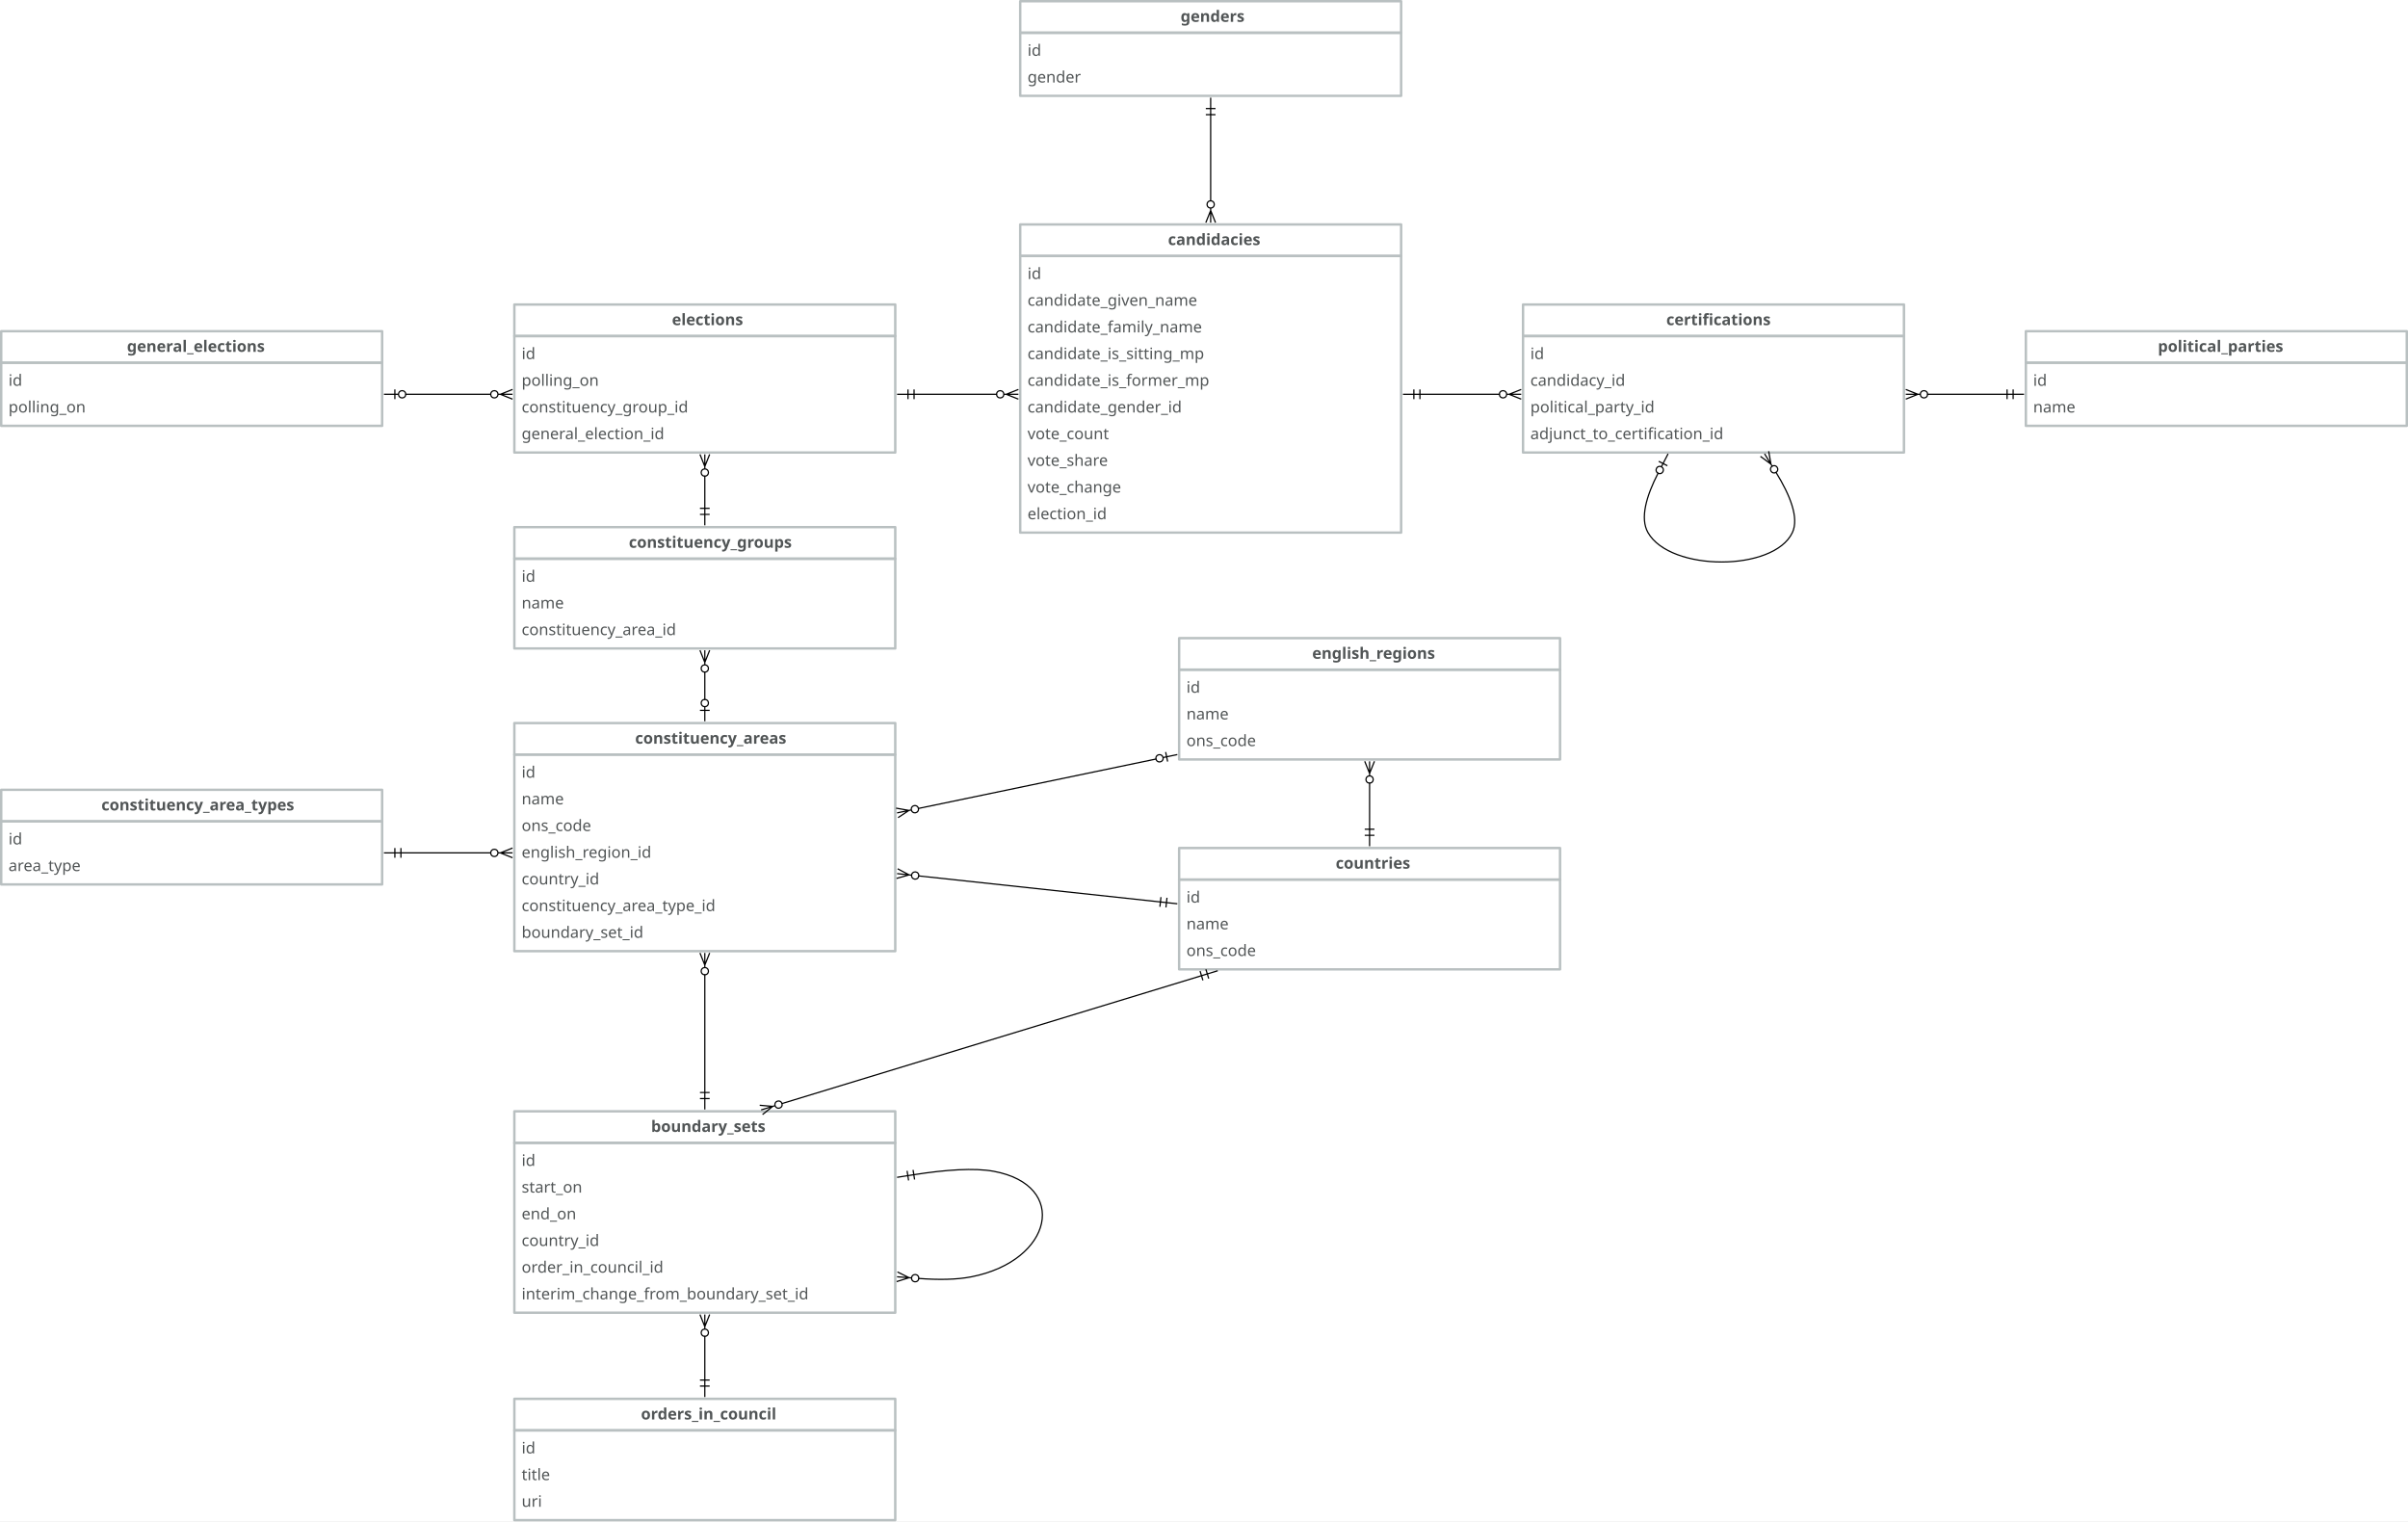
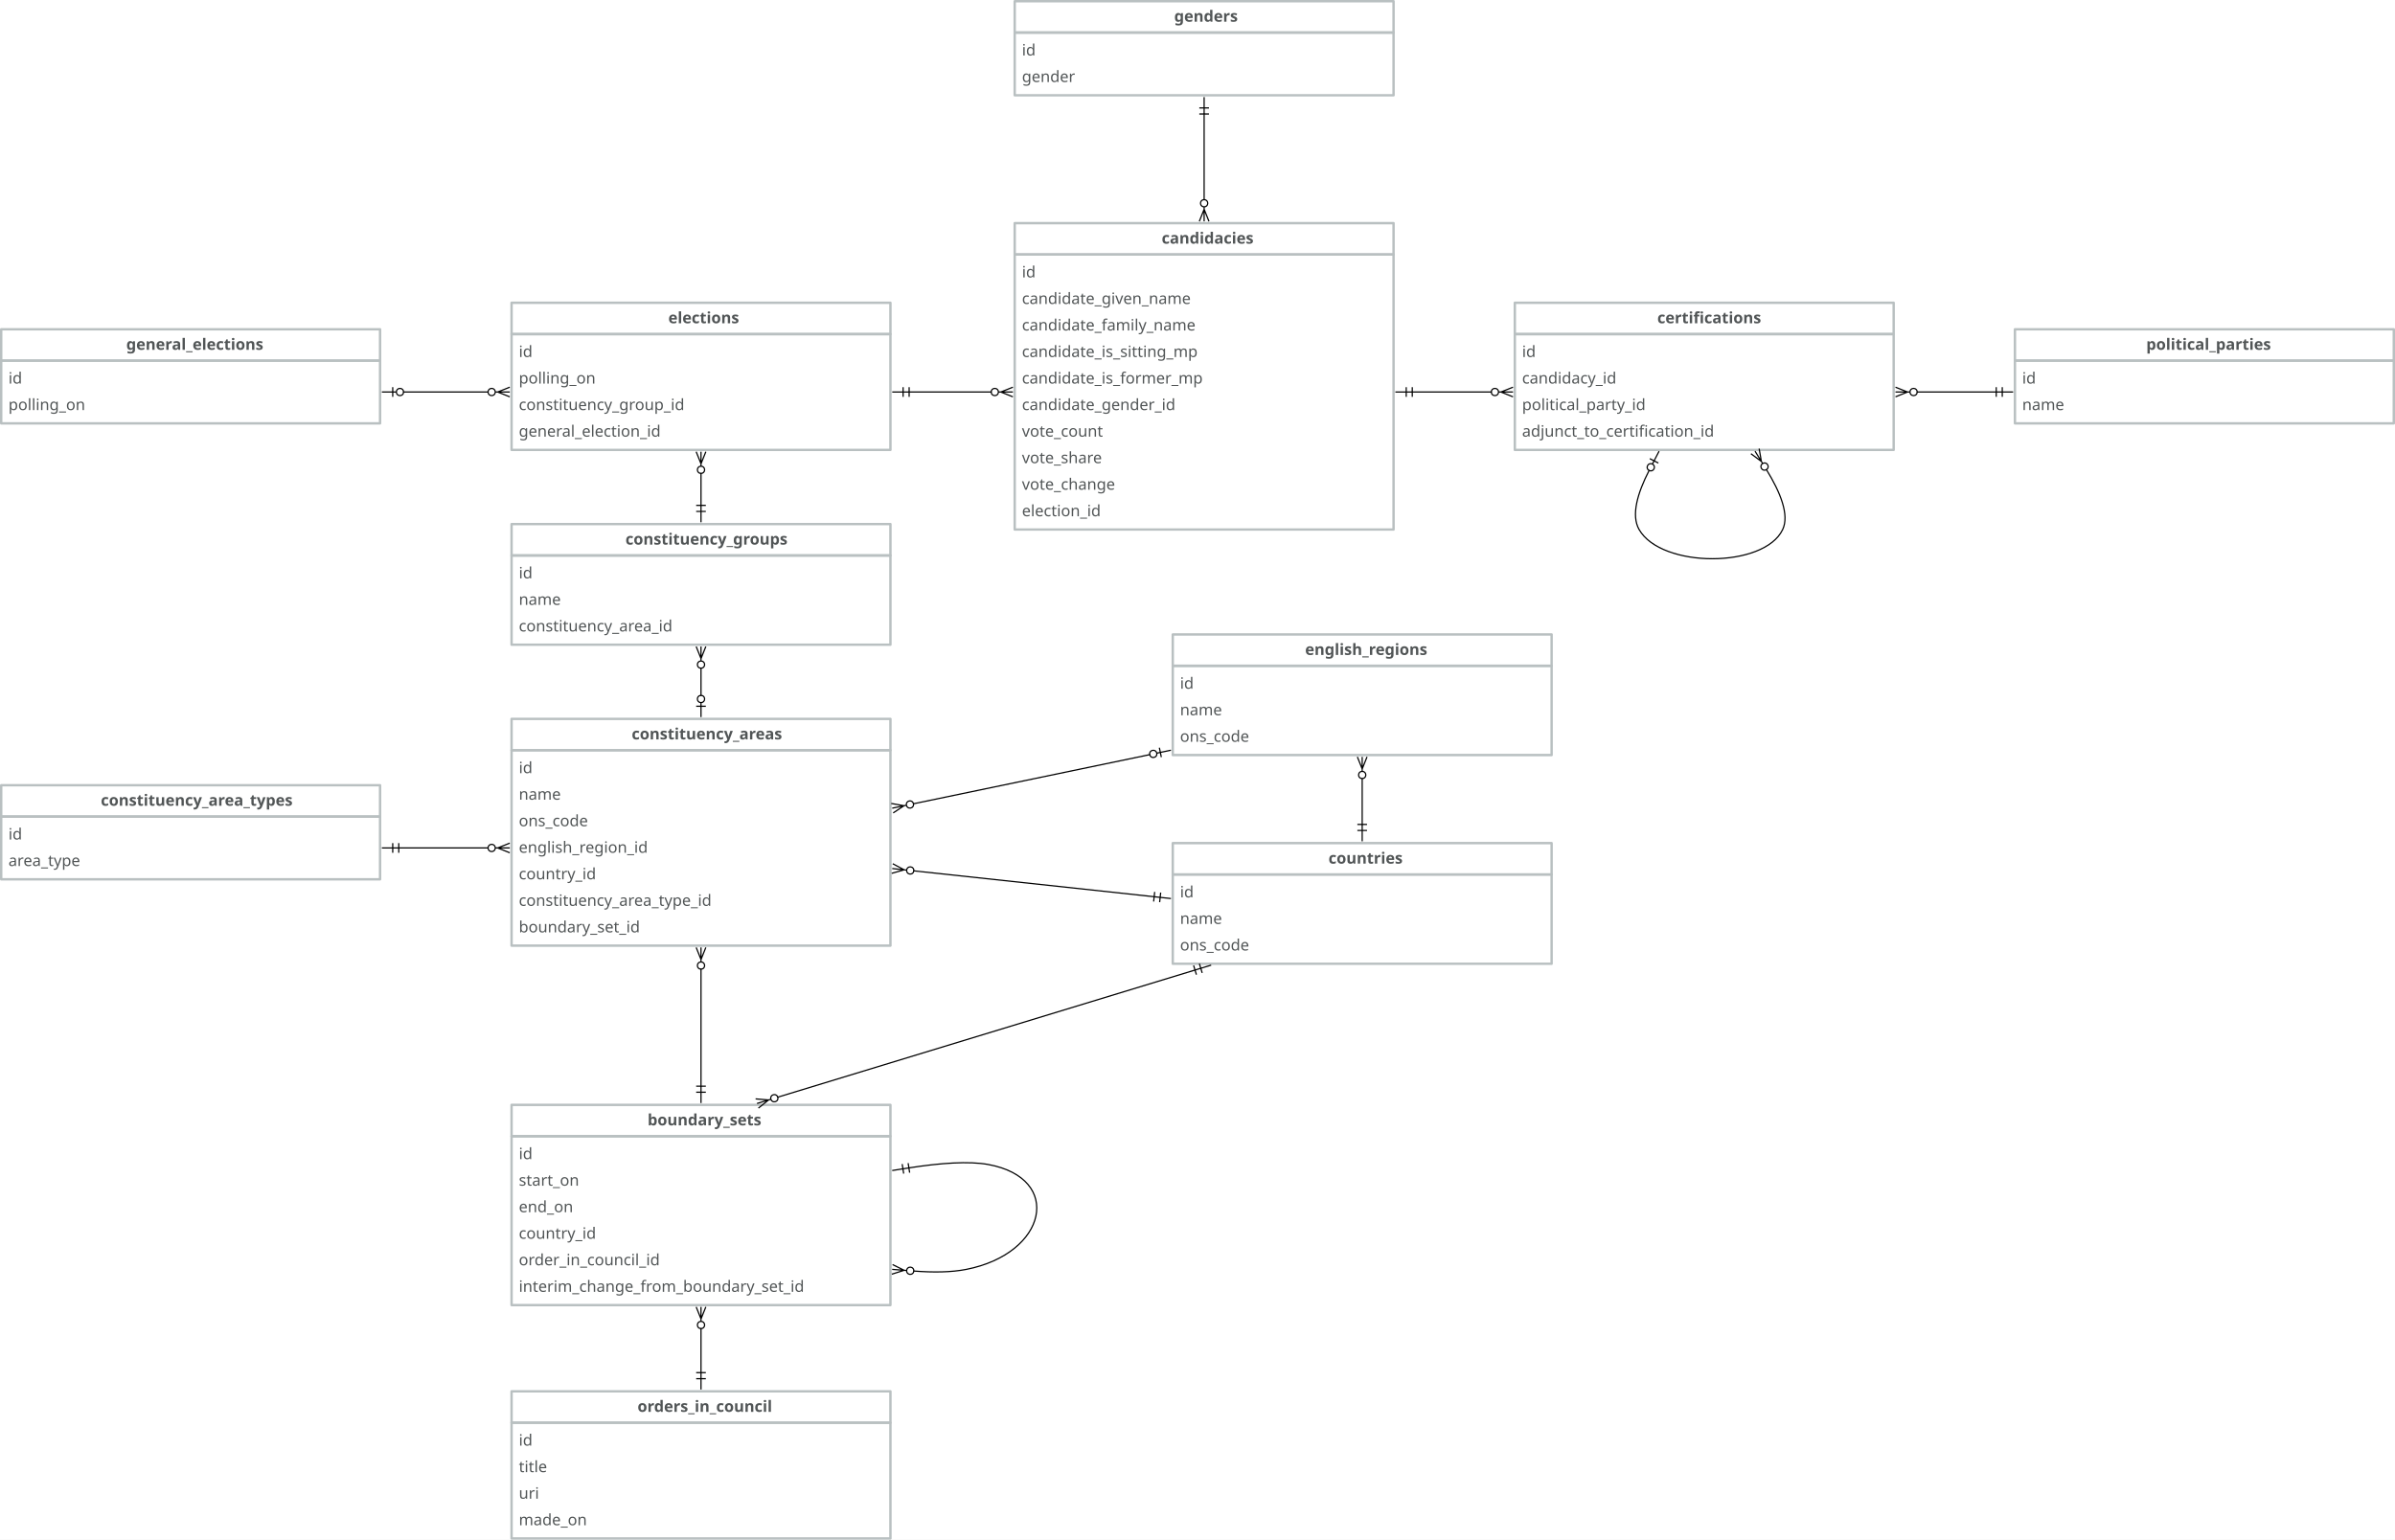
- <svg xmlns="http://www.w3.org/2000/svg" version="1.1" viewBox="62 -86 1985 1254" width="1985" height="1254">
+ <svg xmlns="http://www.w3.org/2000/svg" version="1.1" viewBox="62 -86 1985 1276.5" width="1985" height="1276.5">
  <defs>
    <marker orient="auto" overflow="visible" markerUnits="strokeWidth" id="CrowBall_Marker" stroke-linejoin="miter" stroke-miterlimit="10" viewBox="-1 -5 20 10" markerWidth="20" markerHeight="10" color="black">
      <g>
        <path d="M 18 0 L 6 0 M 18 4 L 8 0 L 18 -4 M .879 2.121 C -.293 .95 -.293 -.95 .879 -2.121 C 2.05 -3.293 3.95 -3.293 5.121 -2.121 C 6.293 -.95 6.293 .95 5.121 2.121 C 3.95 3.293 2.05 3.293 .879 2.121" fill="none" stroke="currentColor" stroke-width="1" />
      </g>
    </marker>
    <marker orient="auto" overflow="visible" markerUnits="strokeWidth" id="BarBall_Marker" stroke-linejoin="miter" stroke-miterlimit="10" viewBox="-19 -5 20 10" markerWidth="20" markerHeight="10" color="black">
      <g>
        <path d="M -18 0 L -6 0 M -9 -4 L -9 4 M -.879 -2.121 C .293 -.95 .293 .95 -.879 2.121 C -2.05 3.293 -3.95 3.293 -5.121 2.121 C -6.293 .95 -6.293 -.95 -5.121 -2.121 C -3.95 -3.293 -2.05 -3.293 -.879 -2.121" fill="none" stroke="currentColor" stroke-width="1" />
      </g>
    </marker>
    <marker orient="auto" overflow="visible" markerUnits="strokeWidth" id="DoubleBar_Marker" stroke-linejoin="miter" stroke-miterlimit="10" viewBox="-15 -5 16 10" markerWidth="16" markerHeight="10" color="black">
      <g>
        <path d="M -14 0 L 0 0 M -5 -4 L -5 4 M 0 -4 L 0 4" fill="none" stroke="currentColor" stroke-width="1" />
      </g>
    </marker>
  </defs>
  <g id="Canvas_1" stroke-opacity="1" stroke="none" stroke-dasharray="none" fill="none" fill-opacity="1">
-     <rect fill="white" x="62" y="-86" width="1985" height="1254" />
+     <rect fill="white" x="62" y="-86" width="1985" height="1276.5" />
    <g id="Canvas_1_Layer_1">
      <g id="Group_2">
        <g id="Graphic_4">
          <rect x="63" y="213" width="314" height="52" stroke="#b9c0c1" stroke-linecap="round" stroke-linejoin="round" stroke-width="2" />
          <text transform="translate(69 219)" fill="#515556">
            <tspan font-family="Avenir" font-size="13" fill="#515556" x="0" y="13">id</tspan>
            <tspan font-family="Avenir" font-size="13" fill="#515556" x="0" y="35">polling_on</tspan>
          </text>
        </g>
        <g id="Graphic_3">
          <rect x="63" y="187" width="314" height="26" stroke="#b9c0c1" stroke-linecap="round" stroke-linejoin="round" stroke-width="2" />
          <text transform="translate(69 191)" fill="#515556">
            <tspan font-family="Avenir" font-weight="bold" font-size="13" fill="#515556" x="97.661" y="13">general_elections</tspan>
          </text>
        </g>
      </g>
      <g id="Group_5">
        <g id="Graphic_7">
          <rect x="486" y="536" width="314" height="162" stroke="#b9c0c1" stroke-linecap="round" stroke-linejoin="round" stroke-width="2" />
          <text transform="translate(492 542)" fill="#515556">
            <tspan font-family="Avenir" font-size="13" fill="#515556" x="0" y="13">id</tspan>
            <tspan font-family="Avenir" font-size="13" fill="#515556" x="0" y="35">name</tspan>
            <tspan font-family="Avenir" font-size="13" fill="#515556" x="0" y="57">ons_code</tspan>
            <tspan font-family="Avenir" font-size="13" fill="#515556" x="0" y="79">english_region_id</tspan>
            <tspan font-family="Avenir" font-size="13" fill="#515556" x="0" y="101">country_id</tspan>
            <tspan font-family="Avenir" font-size="13" fill="#515556" x="0" y="123">constituency_area_type_id</tspan>
            <tspan font-family="Avenir" font-size="13" fill="#515556" x="0" y="145">boundary_set_id</tspan>
          </text>
        </g>
        <g id="Graphic_6">
          <rect x="486" y="510" width="314" height="26" stroke="#b9c0c1" stroke-linecap="round" stroke-linejoin="round" stroke-width="2" />
          <text transform="translate(492 514)" fill="#515556">
            <tspan font-family="Avenir" font-weight="bold" font-size="13" fill="#515556" x="93.573" y="13">constituency_areas</tspan>
          </text>
        </g>
      </g>
      <g id="Group_8">
        <g id="Graphic_10">
          <rect x="486" y="374.5" width="314" height="74" stroke="#b9c0c1" stroke-linecap="round" stroke-linejoin="round" stroke-width="2" />
          <text transform="translate(492 380.5)" fill="#515556">
            <tspan font-family="Avenir" font-size="13" fill="#515556" x="0" y="13">id</tspan>
            <tspan font-family="Avenir" font-size="13" fill="#515556" x="0" y="35">name</tspan>
            <tspan font-family="Avenir" font-size="13" fill="#515556" x="0" y="57">constituency_area_id</tspan>
          </text>
        </g>
        <g id="Graphic_9">
          <rect x="486" y="348.5" width="314" height="26" stroke="#b9c0c1" stroke-linecap="round" stroke-linejoin="round" stroke-width="2" />
          <text transform="translate(492 352.5)" fill="#515556">
            <tspan font-family="Avenir" font-weight="bold" font-size="13" fill="#515556" x="88.398" y="13">constituency_groups</tspan>
          </text>
        </g>
      </g>
      <g id="Line_11">
        <line x1="643" y1="490.5" x2="643" y2="468" marker-end="url(#CrowBall_Marker)" marker-start="url(#BarBall_Marker)" stroke="black" stroke-linecap="round" stroke-linejoin="round" stroke-width="1" />
      </g>
      <g id="Group_12">
        <g id="Graphic_14">
          <rect x="486" y="191" width="314" height="96" stroke="#b9c0c1" stroke-linecap="round" stroke-linejoin="round" stroke-width="2" />
          <text transform="translate(492 197)" fill="#515556">
            <tspan font-family="Avenir" font-size="13" fill="#515556" x="0" y="13">id</tspan>
            <tspan font-family="Avenir" font-size="13" fill="#515556" x="0" y="35">polling_on</tspan>
            <tspan font-family="Avenir" font-size="13" fill="#515556" x="0" y="57">constituency_group_id</tspan>
            <tspan font-family="Avenir" font-size="13" fill="#515556" x="0" y="79">general_election_id</tspan>
          </text>
        </g>
        <g id="Graphic_13">
          <rect x="486" y="165" width="314" height="26" stroke="#b9c0c1" stroke-linecap="round" stroke-linejoin="round" stroke-width="2" />
          <text transform="translate(492 169)" fill="#515556">
            <tspan font-family="Avenir" font-weight="bold" font-size="13" fill="#515556" x="123.908" y="13">elections</tspan>
          </text>
        </g>
      </g>
      <g id="Line_15">
        <line x1="643" y1="333" x2="643" y2="306.5" marker-end="url(#CrowBall_Marker)" marker-start="url(#DoubleBar_Marker)" stroke="black" stroke-linecap="round" stroke-linejoin="round" stroke-width="1" />
      </g>
      <g id="Line_16">
        <line x1="396.5" y1="239" x2="466.5" y2="239" marker-end="url(#CrowBall_Marker)" marker-start="url(#BarBall_Marker)" stroke="black" stroke-linecap="round" stroke-linejoin="round" stroke-width="1" />
      </g>
      <g id="Group_17">
        <g id="Graphic_19">
          <rect x="903" y="125" width="314" height="228" stroke="#b9c0c1" stroke-linecap="round" stroke-linejoin="round" stroke-width="2" />
          <text transform="translate(909 131)" fill="#515556">
            <tspan font-family="Avenir" font-size="13" fill="#515556" x="0" y="13">id</tspan>
            <tspan font-family="Avenir" font-size="13" fill="#515556" x="0" y="35">candidate_given_name</tspan>
            <tspan font-family="Avenir" font-size="13" fill="#515556" x="0" y="57">candidate_family_name</tspan>
            <tspan font-family="Avenir" font-size="13" fill="#515556" x="0" y="79">candidate_is_sitting_mp</tspan>
            <tspan font-family="Avenir" font-size="13" fill="#515556" x="0" y="101">candidate_is_former_mp</tspan>
            <tspan font-family="Avenir" font-size="13" fill="#515556" x="0" y="123">candidate_gender_id</tspan>
            <tspan font-family="Avenir" font-size="13" fill="#515556" x="0" y="145">vote_count</tspan>
            <tspan font-family="Avenir" font-size="13" fill="#515556" x="0" y="167">vote_share</tspan>
            <tspan font-family="Avenir" font-size="13" fill="#515556" x="0" y="189">vote_change</tspan>
            <tspan font-family="Avenir" font-size="13" fill="#515556" x="0" y="211">election_id</tspan>
          </text>
        </g>
        <g id="Graphic_18">
          <rect x="903" y="99" width="314" height="26" stroke="#b9c0c1" stroke-linecap="round" stroke-linejoin="round" stroke-width="2" />
          <text transform="translate(909 103)" fill="#515556">
            <tspan font-family="Avenir" font-weight="bold" font-size="13" fill="#515556" x="115.829" y="13">candidacies</tspan>
          </text>
        </g>
      </g>
      <g id="Group_20">
        <g id="Graphic_22">
          <rect x="903" y="-59" width="314" height="52" stroke="#b9c0c1" stroke-linecap="round" stroke-linejoin="round" stroke-width="2" />
          <text transform="translate(909 -53)" fill="#515556">
            <tspan font-family="Avenir" font-size="13" fill="#515556" x="0" y="13">id</tspan>
            <tspan font-family="Avenir" font-size="13" fill="#515556" x="0" y="35">gender</tspan>
          </text>
        </g>
        <g id="Graphic_21">
          <rect x="903" y="-85" width="314" height="26" stroke="#b9c0c1" stroke-linecap="round" stroke-linejoin="round" stroke-width="2" />
          <text transform="translate(909 -81)" fill="#515556">
            <tspan font-family="Avenir" font-weight="bold" font-size="13" fill="#515556" x="126.203" y="13">genders</tspan>
          </text>
        </g>
      </g>
      <g id="Line_23">
        <line x1="1060" y1="8.5" x2="1060" y2="79.5" marker-end="url(#CrowBall_Marker)" marker-start="url(#DoubleBar_Marker)" stroke="black" stroke-linecap="round" stroke-linejoin="round" stroke-width="1" />
      </g>
      <g id="Line_24">
        <line x1="815.5" y1="239" x2="883.5" y2="239" marker-end="url(#CrowBall_Marker)" marker-start="url(#DoubleBar_Marker)" stroke="black" stroke-linecap="round" stroke-linejoin="round" stroke-width="1" />
      </g>
      <g id="Group_25">
        <g id="Graphic_27">
          <rect x="1034" y="639" width="314" height="74" stroke="#b9c0c1" stroke-linecap="round" stroke-linejoin="round" stroke-width="2" />
          <text transform="translate(1040 645)" fill="#515556">
            <tspan font-family="Avenir" font-size="13" fill="#515556" x="0" y="13">id</tspan>
            <tspan font-family="Avenir" font-size="13" fill="#515556" x="0" y="35">name</tspan>
            <tspan font-family="Avenir" font-size="13" fill="#515556" x="0" y="57">ons_code</tspan>
          </text>
        </g>
        <g id="Graphic_26">
          <rect x="1034" y="613" width="314" height="26" stroke="#b9c0c1" stroke-linecap="round" stroke-linejoin="round" stroke-width="2" />
          <text transform="translate(1040 617)" fill="#515556">
            <tspan font-family="Avenir" font-weight="bold" font-size="13" fill="#515556" x="123.076" y="13">countries</tspan>
          </text>
        </g>
      </g>
      <g id="Group_28">
        <g id="Graphic_30">
          <rect x="1034" y="466" width="314" height="74" stroke="#b9c0c1" stroke-linecap="round" stroke-linejoin="round" stroke-width="2" />
          <text transform="translate(1040 472)" fill="#515556">
            <tspan font-family="Avenir" font-size="13" fill="#515556" x="0" y="13">id</tspan>
            <tspan font-family="Avenir" font-size="13" fill="#515556" x="0" y="35">name</tspan>
            <tspan font-family="Avenir" font-size="13" fill="#515556" x="0" y="57">ons_code</tspan>
          </text>
        </g>
        <g id="Graphic_29">
          <rect x="1034" y="440" width="314" height="26" stroke="#b9c0c1" stroke-linecap="round" stroke-linejoin="round" stroke-width="2" />
          <text transform="translate(1040 444)" fill="#515556">
            <tspan font-family="Avenir" font-weight="bold" font-size="13" fill="#515556" x="103.68" y="13">english_regions</tspan>
          </text>
        </g>
      </g>
      <g id="Line_31">
        <line x1="1014.888" y1="539.636" x2="819.112" y2="580.364" marker-end="url(#CrowBall_Marker)" marker-start="url(#BarBall_Marker)" stroke="black" stroke-linecap="round" stroke-linejoin="round" stroke-width="1" />
      </g>
      <g id="Line_32">
        <line x1="1018.583" y1="657.437" x2="819.394" y2="635.991" marker-end="url(#CrowBall_Marker)" marker-start="url(#DoubleBar_Marker)" stroke="black" stroke-linecap="round" stroke-linejoin="round" stroke-width="1" />
      </g>
      <g id="Line_33">
        <line x1="1191" y1="597.5" x2="1191" y2="559.5" marker-end="url(#CrowBall_Marker)" marker-start="url(#DoubleBar_Marker)" stroke="black" stroke-linecap="round" stroke-linejoin="round" stroke-width="1" />
      </g>
      <g id="Group_34">
        <g id="Graphic_36">
          <rect x="63" y="591" width="314" height="52" stroke="#b9c0c1" stroke-linecap="round" stroke-linejoin="round" stroke-width="2" />
          <text transform="translate(69 597)" fill="#515556">
            <tspan font-family="Avenir" font-size="13" fill="#515556" x="0" y="13">id</tspan>
            <tspan font-family="Avenir" font-size="13" fill="#515556" x="0" y="35">area_type</tspan>
          </text>
        </g>
        <g id="Graphic_35">
          <rect x="63" y="565" width="314" height="26" stroke="#b9c0c1" stroke-linecap="round" stroke-linejoin="round" stroke-width="2" />
          <text transform="translate(69 569)" fill="#515556">
            <tspan font-family="Avenir" font-weight="bold" font-size="13" fill="#515556" x="76.594" y="13">constituency_area_types</tspan>
          </text>
        </g>
      </g>
      <g id="Line_37">
        <line x1="392.5" y1="617" x2="466.5" y2="617" marker-end="url(#CrowBall_Marker)" marker-start="url(#DoubleBar_Marker)" stroke="black" stroke-linecap="round" stroke-linejoin="round" stroke-width="1" />
      </g>
      <g id="Group_38">
        <g id="Graphic_40">
          <rect x="1732" y="213" width="314" height="52" stroke="#b9c0c1" stroke-linecap="round" stroke-linejoin="round" stroke-width="2" />
          <text transform="translate(1738 219)" fill="#515556">
            <tspan font-family="Avenir" font-size="13" fill="#515556" x="0" y="13">id</tspan>
            <tspan font-family="Avenir" font-size="13" fill="#515556" x="0" y="35">name</tspan>
          </text>
        </g>
        <g id="Graphic_39">
          <rect x="1732" y="187" width="314" height="26" stroke="#b9c0c1" stroke-linecap="round" stroke-linejoin="round" stroke-width="2" />
          <text transform="translate(1738 191)" fill="#515556">
            <tspan font-family="Avenir" font-weight="bold" font-size="13" fill="#515556" x="102.809" y="13">political_parties</tspan>
          </text>
        </g>
      </g>
      <g id="Group_41">
        <g id="Graphic_43">
          <rect x="1317.5" y="191" width="314" height="96" stroke="#b9c0c1" stroke-linecap="round" stroke-linejoin="round" stroke-width="2" />
          <text transform="translate(1323.5 197)" fill="#515556">
            <tspan font-family="Avenir" font-size="13" fill="#515556" x="0" y="13">id</tspan>
            <tspan font-family="Avenir" font-size="13" fill="#515556" x="0" y="35">candidacy_id</tspan>
            <tspan font-family="Avenir" font-size="13" fill="#515556" x="0" y="57">political_party_id</tspan>
            <tspan font-family="Avenir" font-size="13" fill="#515556" x="0" y="79">adjunct_to_certification_id</tspan>
          </text>
        </g>
        <g id="Graphic_42">
          <rect x="1317.5" y="165" width="314" height="26" stroke="#b9c0c1" stroke-linecap="round" stroke-linejoin="round" stroke-width="2" />
          <text transform="translate(1323.5 169)" fill="#515556">
            <tspan font-family="Avenir" font-weight="bold" font-size="13" fill="#515556" x="112.097" y="13">certifications</tspan>
          </text>
        </g>
      </g>
      <g id="Line_44">
        <line x1="1232.5" y1="239" x2="1298" y2="239" marker-end="url(#CrowBall_Marker)" marker-start="url(#DoubleBar_Marker)" stroke="black" stroke-linecap="round" stroke-linejoin="round" stroke-width="1" />
      </g>
      <g id="Line_45">
        <line x1="1716.5" y1="239" x2="1651" y2="239" marker-end="url(#CrowBall_Marker)" marker-start="url(#DoubleBar_Marker)" stroke="black" stroke-linecap="round" stroke-linejoin="round" stroke-width="1" />
      </g>
      <g id="Line_46">
        <path d="M 1428.805 304.059 C 1419.198 322.706 1413.754 341.168 1420.5 353 C 1438.915 385.297 1524.201 385.297 1539.5 353 C 1545.174 341.022 1537.699 322.249 1526.048 303.369" marker-end="url(#CrowBall_Marker)" marker-start="url(#BarBall_Marker)" stroke="black" stroke-linecap="round" stroke-linejoin="round" stroke-width="1" />
      </g>
      <g id="Group_47">
        <g id="Graphic_49">
          <rect x="486" y="856" width="314" height="140" stroke="#b9c0c1" stroke-linecap="round" stroke-linejoin="round" stroke-width="2" />
          <text transform="translate(492 862)" fill="#515556">
            <tspan font-family="Avenir" font-size="13" fill="#515556" x="0" y="13">id</tspan>
            <tspan font-family="Avenir" font-size="13" fill="#515556" x="0" y="35">start_on</tspan>
            <tspan font-family="Avenir" font-size="13" fill="#515556" x="0" y="57">end_on</tspan>
            <tspan font-family="Avenir" font-size="13" fill="#515556" x="0" y="79">country_id</tspan>
            <tspan font-family="Avenir" font-size="13" fill="#515556" x="0" y="101">order_in_council_id</tspan>
            <tspan font-family="Avenir" font-size="13" fill="#515556" x="0" y="123">interim_change_from_boundary_set_id</tspan>
          </text>
        </g>
        <g id="Graphic_48">
          <rect x="486" y="830" width="314" height="26" stroke="#b9c0c1" stroke-linecap="round" stroke-linejoin="round" stroke-width="2" />
          <text transform="translate(492 834)" fill="#515556">
            <tspan font-family="Avenir" font-weight="bold" font-size="13" fill="#515556" x="106.709" y="13">boundary_sets</tspan>
          </text>
        </g>
      </g>
      <g id="Line_50">
        <line x1="1052.435" y1="718.227" x2="706.637" y2="823.607" marker-end="url(#CrowBall_Marker)" marker-start="url(#DoubleBar_Marker)" stroke="black" stroke-linecap="round" stroke-linejoin="round" stroke-width="1" />
      </g>
      <g id="Line_51">
        <line x1="643" y1="814.5" x2="643" y2="717.5" marker-end="url(#CrowBall_Marker)" marker-start="url(#DoubleBar_Marker)" stroke="black" stroke-linecap="round" stroke-linejoin="round" stroke-width="1" />
      </g>
      <g id="Group_52">
        <g id="Graphic_54">
-           <rect x="486" y="1093" width="314" height="74" stroke="#b9c0c1" stroke-linecap="round" stroke-linejoin="round" stroke-width="2" />
-           <text transform="translate(492 1099)" fill="#515556">
+           <rect x="486" y="1093.5" width="314" height="96" stroke="#b9c0c1" stroke-linecap="round" stroke-linejoin="round" stroke-width="2" />
+           <text transform="translate(492 1099.5)" fill="#515556">
            <tspan font-family="Avenir" font-size="13" fill="#515556" x="0" y="13">id</tspan>
            <tspan font-family="Avenir" font-size="13" fill="#515556" x="0" y="35">title</tspan>
            <tspan font-family="Avenir" font-size="13" fill="#515556" x="0" y="57">uri</tspan>
+             <tspan font-family="Avenir" font-size="13" fill="#515556" x="0" y="79">made_on</tspan>
          </text>
        </g>
        <g id="Graphic_53">
-           <rect x="486" y="1067" width="314" height="26" stroke="#b9c0c1" stroke-linecap="round" stroke-linejoin="round" stroke-width="2" />
-           <text transform="translate(492 1071)" fill="#515556">
+           <rect x="486" y="1067.5" width="314" height="26" stroke="#b9c0c1" stroke-linecap="round" stroke-linejoin="round" stroke-width="2" />
+           <text transform="translate(492 1071.5)" fill="#515556">
            <tspan font-family="Avenir" font-weight="bold" font-size="13" fill="#515556" x="98.389" y="13">orders_in_council</tspan>
          </text>
        </g>
      </g>
      <g id="Line_55">
-         <line x1="643" y1="1051.5" x2="643" y2="1015.5" marker-end="url(#CrowBall_Marker)" marker-start="url(#DoubleBar_Marker)" stroke="black" stroke-linecap="round" stroke-linejoin="round" stroke-width="1" />
+         <line x1="643" y1="1052" x2="643" y2="1015.5" marker-end="url(#CrowBall_Marker)" marker-start="url(#DoubleBar_Marker)" stroke="black" stroke-linecap="round" stroke-linejoin="round" stroke-width="1" />
      </g>
      <g id="Line_56">
        <path d="M 815.297 882.261 C 841.503 878.163 865.115 876.497 881.164 879.452 C 943.398 890.908 930.144 953.251 862.671 966.438 C 850.53 968.811 835.645 969.021 819.398 967.769" marker-end="url(#CrowBall_Marker)" marker-start="url(#DoubleBar_Marker)" stroke="black" stroke-linecap="round" stroke-linejoin="round" stroke-width="1" />
      </g>
    </g>
  </g>
</svg>
